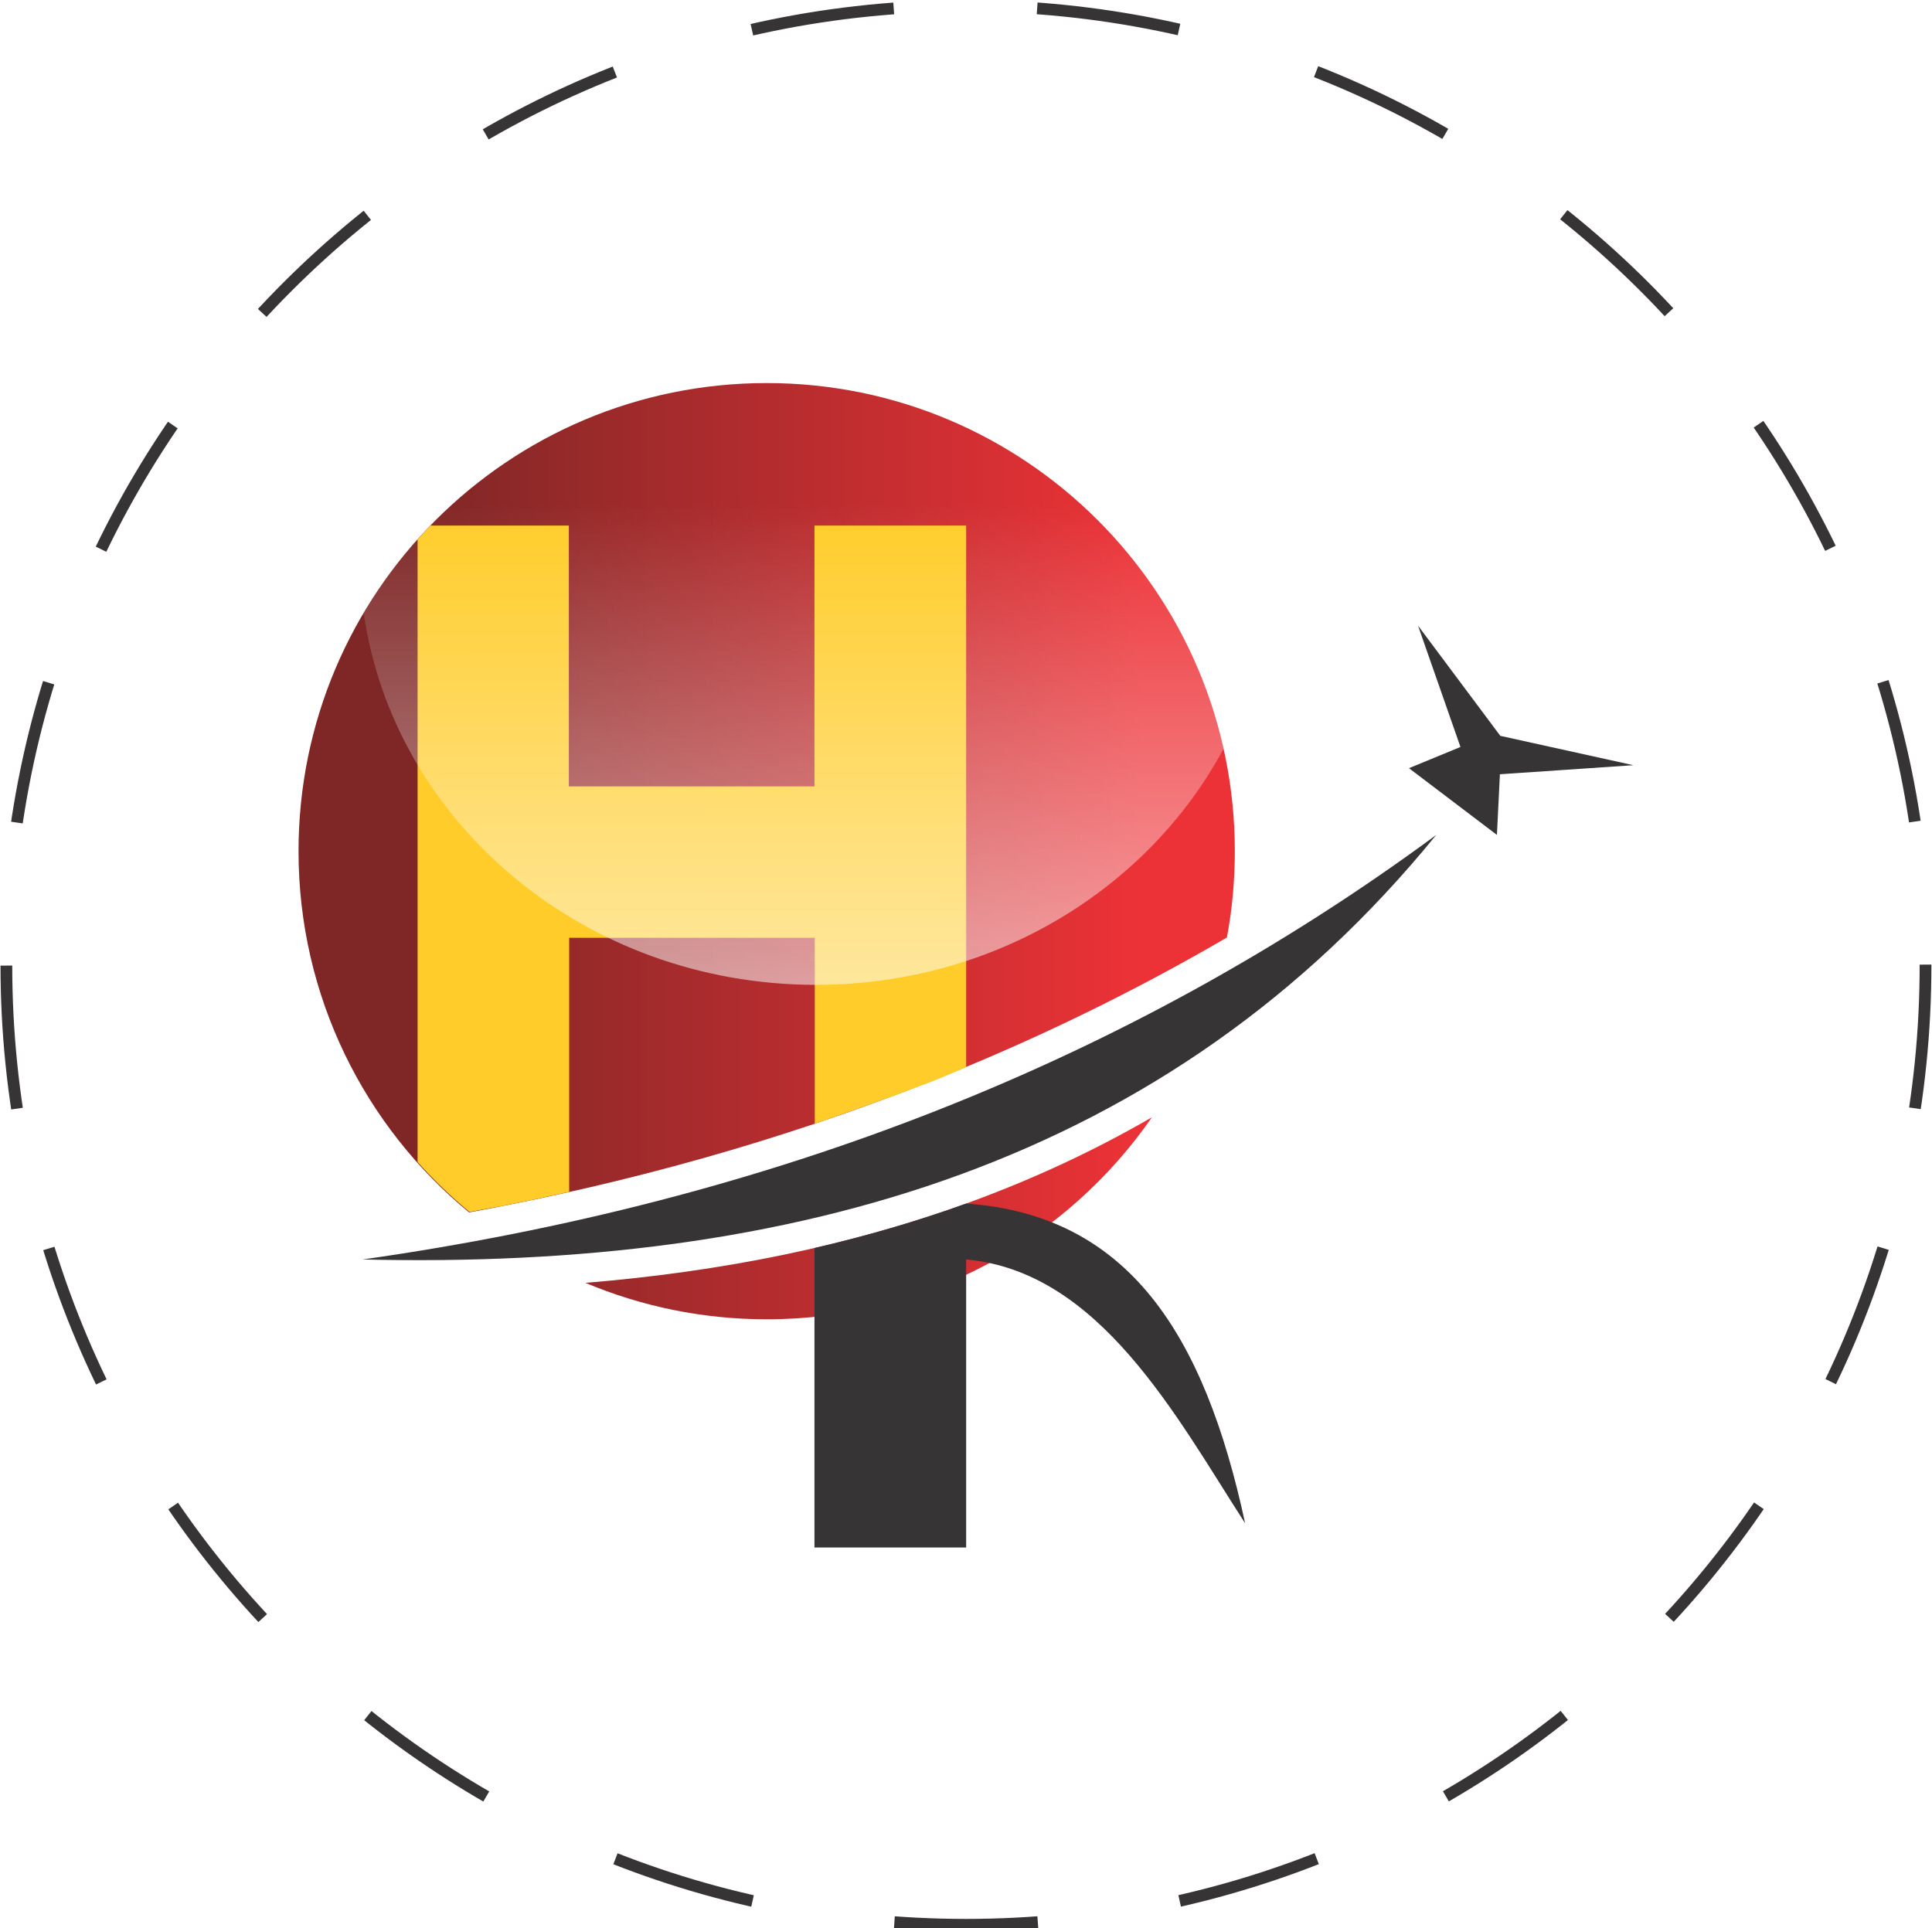
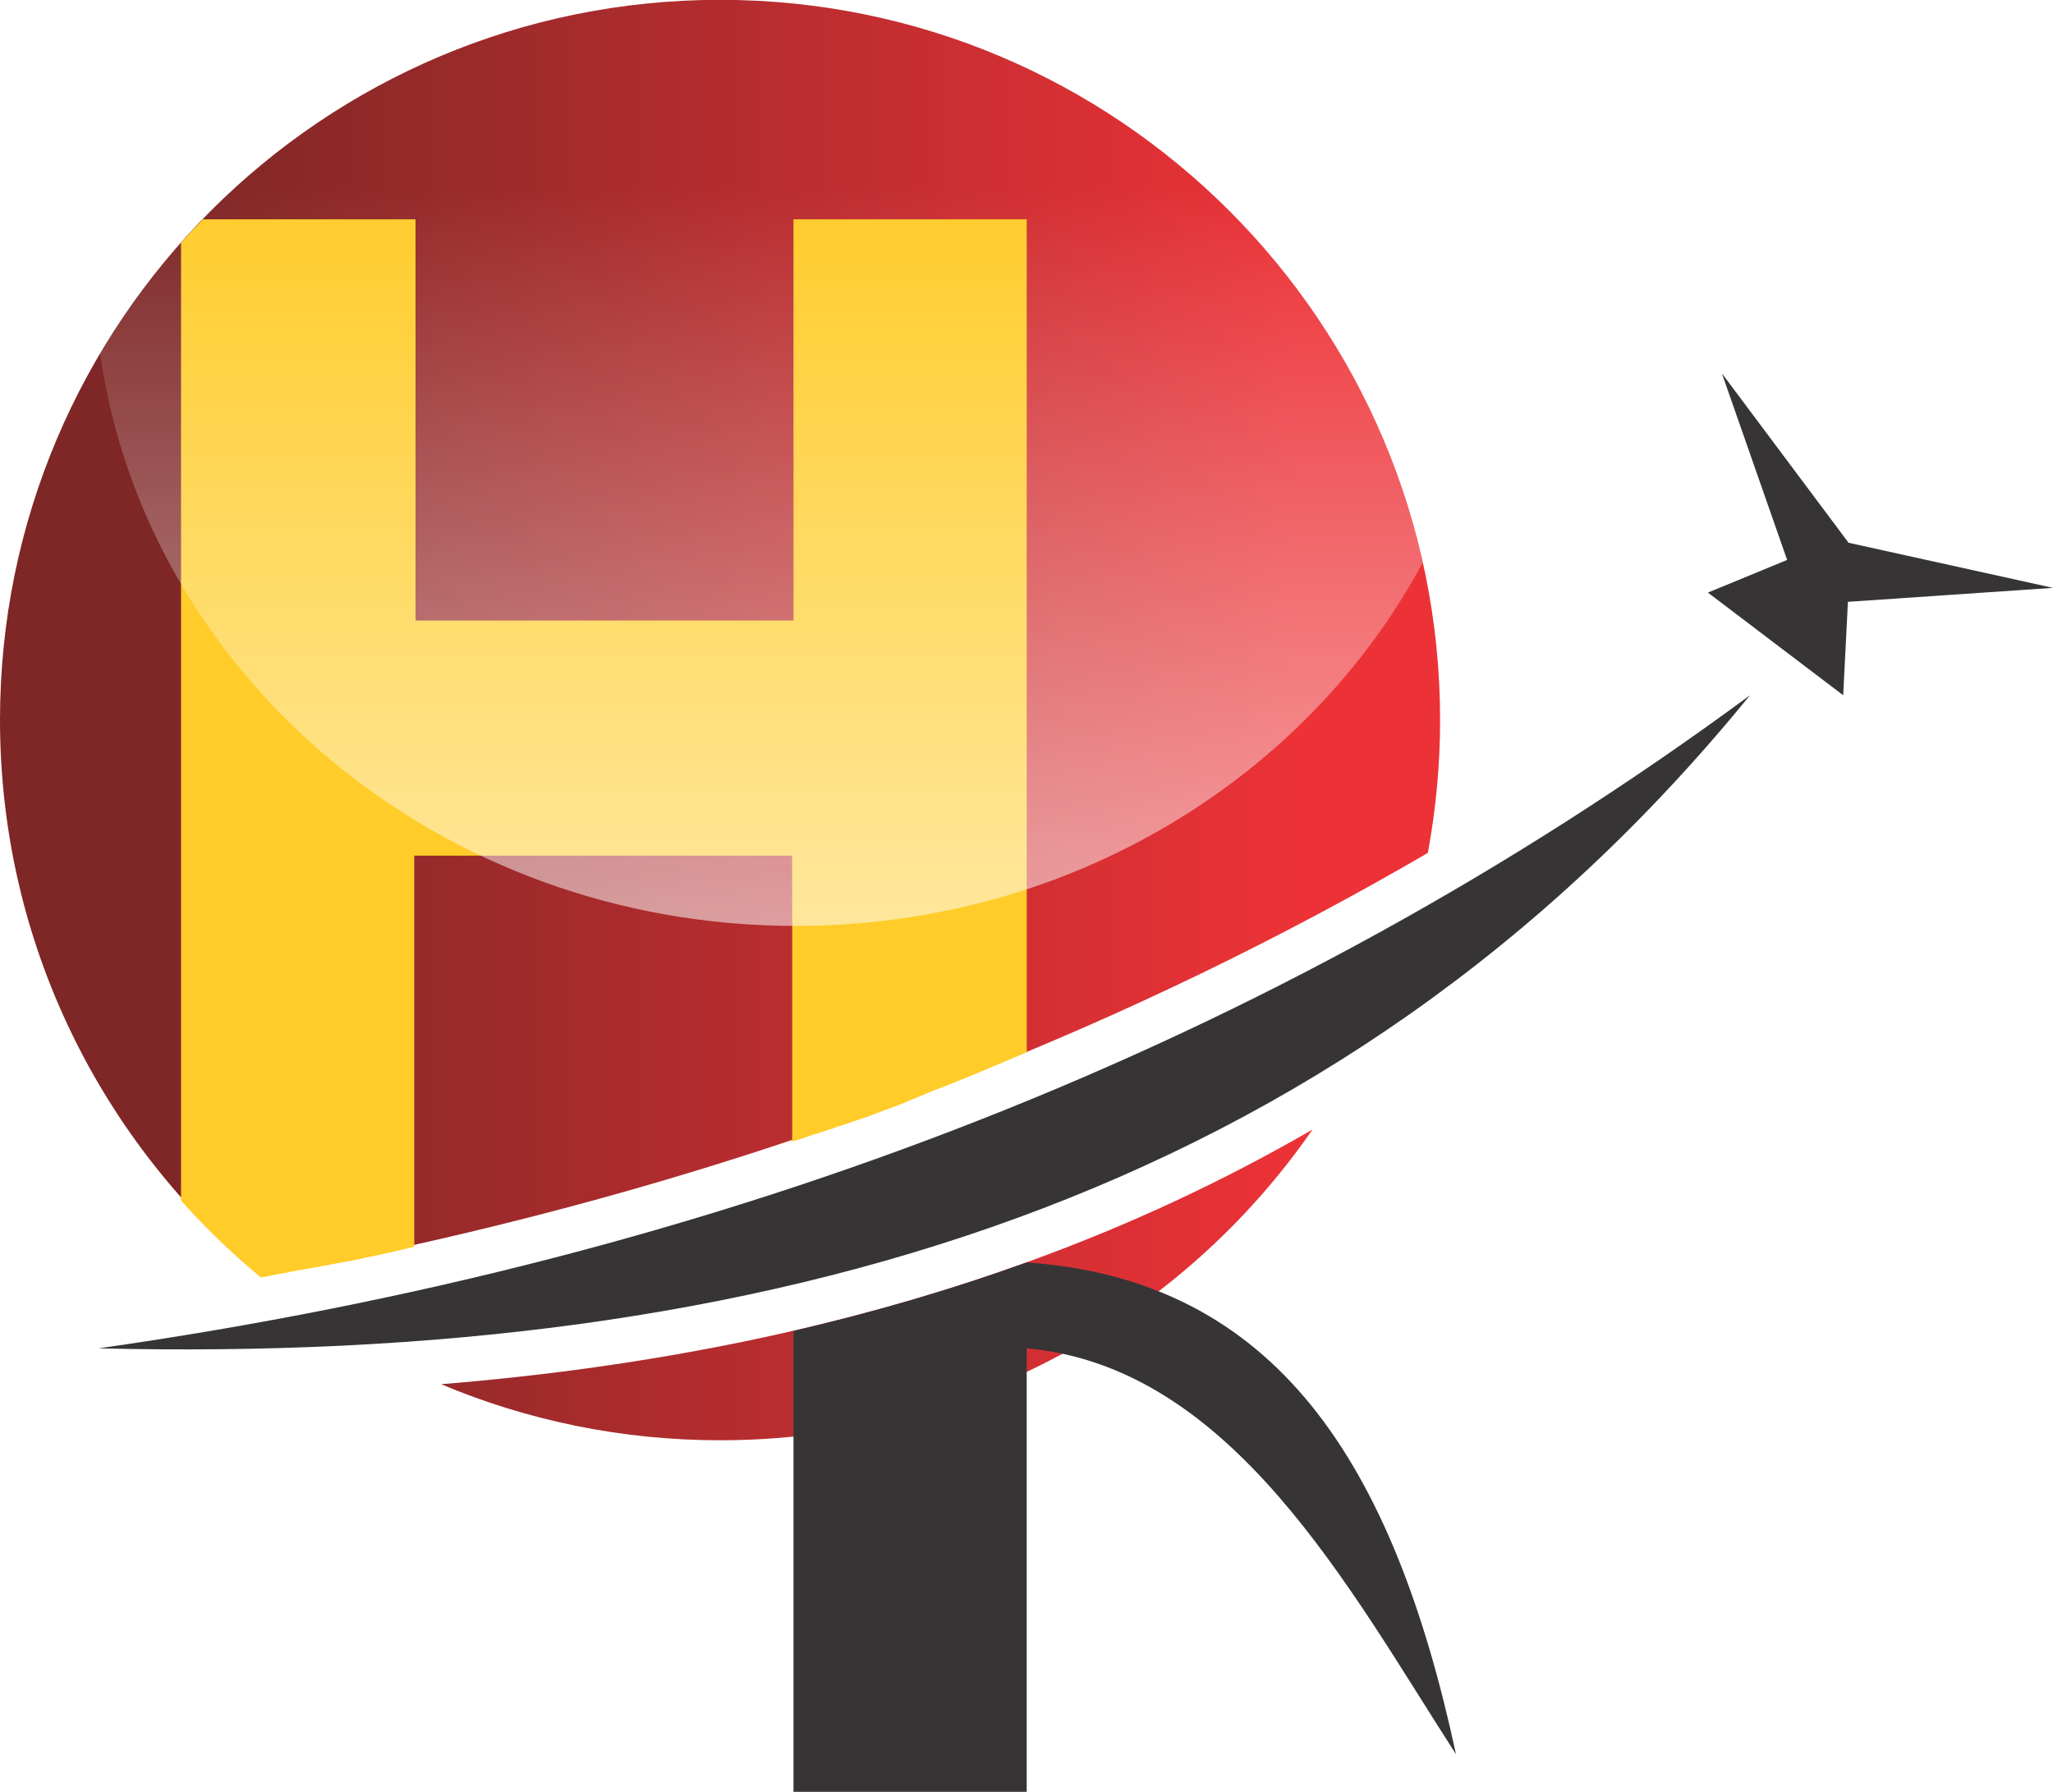
- <svg xmlns="http://www.w3.org/2000/svg" xml:space="preserve" width="0.921in" height="0.919in" version="1.1" style="shape-rendering:geometricPrecision; text-rendering:geometricPrecision; image-rendering:optimizeQuality; fill-rule:evenodd; clip-rule:evenodd" viewBox="0 0 187.49 187.2">
+ <svg xmlns="http://www.w3.org/2000/svg" xml:space="preserve" width="0.636in" height="0.555in" version="1.1" style="shape-rendering:geometricPrecision; text-rendering:geometricPrecision; image-rendering:optimizeQuality; fill-rule:evenodd; clip-rule:evenodd" viewBox="0 0 95.6 83.42">
  <defs>
    <style type="text/css">
   
-     .str0 {stroke:#373435;stroke-width:1.14;stroke-miterlimit:2.613;stroke-dasharray:13.94 13.94}
-     .fil4 {fill:none}
    .fil0 {fill:#373435}
    .fil2 {fill:#FFCC29}
    .fil3 {fill:#FEFEFE;fill-rule:nonzero}
    .fil1 {fill:url(#id2);fill-rule:nonzero}
   
  </style>
    <mask id="id0">
-       <linearGradient id="id1" gradientUnits="userSpaceOnUse" x1="66.37" y1="134.68" x2="66.38" y2="48.98">
+       <linearGradient id="id1" gradientUnits="userSpaceOnUse" x1="27.61" y1="71.9" x2="27.62" y2="8.69">
        <stop offset="0" style="stop-opacity:1; stop-color:white" />
        <stop offset="1" style="stop-opacity:0; stop-color:white" />
      </linearGradient>
-       <rect style="fill:url(#id1)" x="34.56" y="36.5" width="84.91" height="59.85" />
+       <rect style="fill:url(#id1)" x="4.14" y="-0.52" width="62.63" height="44.15" />
    </mask>
-     <linearGradient id="id2" gradientUnits="userSpaceOnUse" x1="40.02" y1="104.56" x2="111.12" y2="104.55">
+     <linearGradient id="id2" gradientUnits="userSpaceOnUse" x1="8.18" y1="49.68" x2="60.62" y2="49.68">
      <stop offset="0" style="stop-opacity:1; stop-color:#7E2726" />
      <stop offset="1" style="stop-opacity:1; stop-color:#ED3237" />
    </linearGradient>
  </defs>
  <g id="Layer_x0020_1">
-     <g id="_2920452055632">
-       <path class="fil0" d="M139.41 81.08c-26.06,31.99 -62.48,42.23 -104.25,41.23 39.4,-5.61 74.28,-19.13 104.25,-41.23z" />
-       <polygon class="fil0" points="141.76,72.54 136.76,74.6 145.3,81.08 145.59,75.19 158.55,74.31 145.63,71.46 137.64,60.76 " />
-       <path class="fil1" d="M74.4 128.12c15.51,0 29.2,-7.77 37.4,-19.62 -5.64,3.27 -11.54,6 -17.66,8.24 -11.68,4.27 -24.19,6.76 -37.35,7.84 5.42,2.28 11.37,3.54 17.61,3.54zm44.68 -37.07c0.51,-2.72 0.77,-5.52 0.77,-8.39 0,-25.11 -20.35,-45.46 -45.46,-45.46 -25.11,0 -45.46,20.35 -45.46,45.46 0,14.13 6.45,26.75 16.56,35.08 15.52,-2.85 30.29,-7.01 44.28,-12.51 10.18,-4.01 19.95,-8.73 29.3,-14.18z" />
-       <path class="fil0" d="M93.76 123.8l0 -1.49c12.97,1.16 20.4,15.25 27.09,25.62 -3.96,-18.38 -11.35,-29.95 -27.09,-31.05l0 0c-4.81,1.74 -9.74,3.16 -14.73,4.32l0 6.68 0 22.4 14.73 0 0 -26.49z" />
-       <path class="fil2" d="M41.74 51.04l13.44 0 0 25.33 23.85 0 0 -25.33 14.73 0 0 52.58 -0.06 0.03 -0.06 0.03 -0.06 0.02 -0 0 -0.06 0.03 -0.06 0.03 -0.06 0.02 -0.06 0.03 -0.06 0.03 -0.06 0.03 -0.06 0.03 -0.04 0.01 -0.03 0.01 -0.06 0.02 -0.03 0.01 -0.03 0.01 -0.06 0.03 -0.06 0.03 -0.06 0.03 -0.06 0.02 -0.06 0.03 -0.01 0 -0.05 0.02 -0.06 0.02 -0.06 0.03 -0.06 0.03 -0.06 0.03 -0.06 0.02 -0.06 0.03 -0.03 0.01 -0.03 0.01 -0.01 0 -0.06 0.03 -0.06 0.03 -0.06 0.02 -0.06 0.03 -0.06 0.03 -0.06 0.02 -0.06 0.03 -0.03 0.01 -0.03 0.01 -0.06 0.03 -0.06 0.02 -0.06 0.03 -0.06 0.02 -0.02 0.01 -0.04 0.02 -0.06 0.02 -0.06 0.03 -0.01 0 -0.06 0.02 -0.06 0.03 -0.06 0.02 -0.06 0.03 -0.06 0.02 -0.06 0.03 -0.06 0.02 -0.05 0.02 -0.02 0.01 -0.06 0.03 -0.06 0.02 -0.01 0 -0.05 0.02 -0.06 0.03 -0.06 0.02 -0.06 0.02 -0.06 0.03 -0.02 0.01 -0.04 0.01 -0.06 0.02 -0.06 0.03 -0.06 0.02 -0.06 0.02 -0.06 0.03 -0.06 0.02 -0.06 0.02 -0.16 0.06 -0.17 0.06 -0.17 0.06 -0.16 0.06 -0.01 0 -0.14 0.06 -0.02 0.01 -0.17 0.06 -0.17 0.06 -0.15 0.06 -0.18 0.07 -0.12 0.05 -0.04 0.02 -0.17 0.06 -0.15 0.06 -0.02 0.01 -0.17 0.06 -0.17 0.06 -0.1 0.04 -0.07 0.02 -0.14 0.06 -0.03 0.01 -0.17 0.06 -0.17 0.06 -0.17 0.06 -0.08 0.03 -0.06 0.02 -0.03 0.01 -0.17 0.06 -0.17 0.06 -0.17 0.06 -0.13 0.05 -0.04 0.01 -0.06 0.02 -0.11 0.04 -0.17 0.06 -0.17 0.06 -0.12 0.05 -0.04 0.02 -0.17 0.06 -0.03 0.01 -0.13 0.05 -0.17 0.06 -0.12 0.04 -0.05 0.02 -0.17 0.06 -0.17 0.06 -0.01 0 -0.16 0.06 -0.11 0.04 -0.06 0.02 -0.17 0.06 -0.17 0.06 -0.16 0.06 -0.01 0 -0.11 0.04 -0.06 0.02 -0.17 0.06 -0.17 0.06 -0.17 0.06 -0.1 0.04 -0.04 0.01 -0.03 0.01 -0.17 0.06 -0.17 0.06 -0.17 0.06 -0.09 0.03 -0.08 0.03 -0.11 0.04 -0.06 0.02 -0.17 0.06 -0.17 0.06 -0.09 0.03 -0.08 0.03 -0.17 0.06 -0.09 0.03 -0.08 0.03 -0.17 0.06 -0.08 0.03 -0.09 0.03 -0.17 0.06 -0.17 0.06 -0.07 0.02 -0.1 0.04 -0.07 0.02 -0.1 0.03 -0.17 0.06 -0.17 0.06 -0.17 0.06 -0.04 0.01 -0.02 0.01 -0.11 0.03 0 -18.05 -23.85 0 0 24.68 -0.23 0.05 -0.09 0.02 -0.13 0.03 -0.23 0.05 -0.06 0.01 -0.17 0.04 -0.12 0.03 -0.1 0.02 -0.23 0.05 -0.23 0.05 -0.03 0 -0.13 0.03 -0.07 0.01 -0.23 0.05 -0.23 0.05 -0.19 0.04 -0.03 0.01 -0 0 -0 0 -0.23 0.05 -0.23 0.05 -0.22 0.05 -0 0 -0.19 0.04 -0.03 0.01 -0.23 0.05 -0.26 0.05 -0.2 0.04 -0.16 0.03 -0.06 0.01 -0.23 0.05 -0.06 0.01 -0.17 0.03 -0.23 0.05 -0.13 0.03 -0.1 0.02 -0.1 0.02 -0.13 0.03 -0.23 0.04 -0.23 0.05 -0.1 0.02 -0.03 0.01 -0.1 0.02 -0.23 0.05 -0.23 0.04 -0.17 0.03 -0.06 0.01 -0.07 0.01 -0.16 0.03 -0.23 0.04 -0.2 0.04 -0.03 0 -0.23 0.04 -0.04 0.01 -0.19 0.04 -0.23 0.04 -0 0 -0.23 0.04 -0.23 0.04 -0.01 0 -0.22 0.04 -0.04 0.01 -0.2 0.04 -0.23 0.04 -0.21 0.04 -0.02 0 -0.07 0.01c-1.8,-1.49 -3.49,-3.11 -5.04,-4.85l0 -60.46c0.42,-0.47 0.85,-0.93 1.29,-1.39z" />
-       <path class="fil3" style="mask:url(#id0)" d="M118.76 72.7c-7.3,13.61 -22.28,22.94 -39.58,22.94 -22.45,0 -41,-15.72 -43.92,-36.11 7.92,-13.36 22.48,-22.33 39.14,-22.33 21.68,0 39.82,15.18 44.36,35.5z" />
-     </g>
-     <g id="_2920452057808">
-       <circle class="fil4 str0" cx="93.74" cy="93.74" r="93.18">
-         <animateTransform attributeName="transform" attributeType="XML" type="rotate" from="0 280 144" to="360 280 144" dur="10s" repeatCount="indefinite" />
-       </circle>
+     <g id="_2920561668224">
+       <path class="fil0" d="M81.49 32.37c-19.22,23.6 -46.09,31.15 -76.9,30.41 29.06,-4.14 54.79,-14.11 76.9,-30.41z" />
+       <polygon class="fil0" points="83.22,26.07 79.53,27.59 85.83,32.37 86.05,28.02 95.6,27.37 86.08,25.27 80.18,17.38 " />
+       <path class="fil1" d="M33.53 67.06c11.44,0 21.54,-5.73 27.59,-14.47 -4.16,2.41 -8.51,4.43 -13.03,6.08 -8.61,3.15 -17.84,4.99 -27.55,5.78 4,1.68 8.38,2.61 12.99,2.61zm32.96 -27.35c0.37,-2.01 0.57,-4.07 0.57,-6.19 0,-18.52 -15.01,-33.53 -33.53,-33.53 -18.52,0 -33.53,15.01 -33.53,33.53 0,10.42 4.76,19.73 12.21,25.88 11.45,-2.1 22.34,-5.17 32.66,-9.23 7.51,-2.96 14.72,-6.44 21.62,-10.46z" />
+       <path class="fil0" d="M47.81 63.88l0 -1.1c9.57,0.85 15.05,11.25 19.99,18.9 -2.92,-13.56 -8.37,-22.09 -19.99,-22.9l0 0c-3.55,1.28 -7.18,2.33 -10.86,3.19l0 4.93 0 16.53 10.86 0 0 -19.54z" />
+       <path class="fil2" d="M9.44 10.21l9.91 0 0 18.68 17.6 0 0 -18.68 10.86 0 0 38.78 -0.05 0.02 -0.05 0.02 -0.04 0.02 -0 0 -0.04 0.02 -0.05 0.02 -0.05 0.02 -0.04 0.02 -0.05 0.02 -0.05 0.02 -0.04 0.02 -0.03 0.01 -0.02 0.01 -0.05 0.02 -0.02 0.01 -0.02 0.01 -0.05 0.02 -0.05 0.02 -0.04 0.02 -0.05 0.02 -0.05 0.02 -0.01 0 -0.04 0.02 -0.05 0.02 -0.05 0.02 -0.04 0.02 -0.05 0.02 -0.04 0.02 -0.05 0.02 -0.02 0.01 -0.02 0.01 -0.01 0 -0.04 0.02 -0.05 0.02 -0.05 0.02 -0.05 0.02 -0.05 0.02 -0.05 0.02 -0.04 0.02 -0.02 0.01 -0.02 0.01 -0.05 0.02 -0.05 0.02 -0.05 0.02 -0.05 0.02 -0.01 0.01 -0.03 0.01 -0.05 0.02 -0.05 0.02 -0 0 -0.04 0.02 -0.05 0.02 -0.05 0.02 -0.04 0.02 -0.05 0.02 -0.04 0.02 -0.05 0.02 -0.03 0.01 -0.01 0 -0.04 0.02 -0.05 0.02 -0.01 0 -0.04 0.02 -0.05 0.02 -0.05 0.02 -0.05 0.02 -0.05 0.02 -0.02 0.01 -0.03 0.01 -0.05 0.02 -0.05 0.02 -0.05 0.02 -0.05 0.02 -0.05 0.02 -0.05 0.02 -0.05 0.02 -0.12 0.05 -0.12 0.05 -0.12 0.05 -0.12 0.05 -0.01 0 -0.11 0.04 -0.02 0.01 -0.12 0.05 -0.12 0.05 -0.11 0.04 -0.13 0.05 -0.09 0.03 -0.03 0.01 -0.12 0.05 -0.11 0.04 -0.01 0.01 -0.12 0.05 -0.12 0.05 -0.07 0.03 -0.05 0.02 -0.1 0.04 -0.02 0.01 -0.12 0.05 -0.12 0.05 -0.12 0.05 -0.06 0.02 -0.04 0.02 -0.02 0.01 -0.12 0.05 -0.12 0.05 -0.12 0.05 -0.1 0.04 -0.03 0.01 -0.04 0.02 -0.08 0.03 -0.12 0.04 -0.12 0.05 -0.09 0.03 -0.03 0.01 -0.12 0.04 -0.02 0.01 -0.1 0.04 -0.12 0.05 -0.09 0.03 -0.04 0.01 -0.12 0.05 -0.12 0.05 -0.01 0 -0.12 0.04 -0.08 0.03 -0.04 0.02 -0.12 0.04 -0.12 0.04 -0.12 0.04 -0.01 0 -0.08 0.03 -0.05 0.02 -0.13 0.04 -0.12 0.04 -0.12 0.04 -0.07 0.03 -0.03 0.01 -0.03 0.01 -0.12 0.04 -0.12 0.04 -0.13 0.04 -0.07 0.02 -0.06 0.02 -0.08 0.03 -0.04 0.02 -0.13 0.04 -0.12 0.04 -0.06 0.02 -0.06 0.02 -0.12 0.04 -0.07 0.02 -0.06 0.02 -0.13 0.04 -0.06 0.02 -0.07 0.02 -0.13 0.04 -0.12 0.04 -0.05 0.02 -0.08 0.03 -0.05 0.02 -0.07 0.02 -0.13 0.04 -0.13 0.04 -0.13 0.04 -0.03 0.01 -0.02 0.01 -0.08 0.02 0 -13.31 -17.6 0 0 18.21 -0.17 0.04 -0.07 0.02 -0.1 0.02 -0.17 0.04 -0.04 0.01 -0.12 0.03 -0.09 0.02 -0.08 0.02 -0.17 0.04 -0.17 0.04 -0.02 0 -0.1 0.02 -0.05 0.01 -0.17 0.04 -0.17 0.04 -0.14 0.03 -0.02 0 -0 0 -0 0 -0.17 0.04 -0.17 0.03 -0.17 0.04 -0 0 -0.14 0.03 -0.02 0.01 -0.17 0.03 -0.19 0.04 -0.15 0.03 -0.12 0.02 -0.05 0.01 -0.17 0.03 -0.05 0.01 -0.12 0.02 -0.17 0.03 -0.1 0.02 -0.07 0.01 -0.07 0.02 -0.1 0.02 -0.17 0.03 -0.17 0.03 -0.07 0.02 -0.02 0 -0.07 0.01 -0.17 0.03 -0.17 0.03 -0.12 0.02 -0.05 0.01 -0.05 0.01 -0.12 0.02 -0.17 0.03 -0.15 0.03 -0.02 0 -0.17 0.03 -0.03 0.01 -0.14 0.03 -0.17 0.03 -0 0 -0.17 0.03 -0.17 0.03 -0 0 -0.16 0.03 -0.03 0.01 -0.14 0.03 -0.17 0.03 -0.15 0.03 -0.02 0 -0.05 0.01c-1.33,-1.1 -2.57,-2.29 -3.72,-3.58l0 -44.6c0.31,-0.35 0.63,-0.69 0.95,-1.02z" />
+       <path class="fil3" style="mask:url(#id0)" d="M66.25 26.19c-5.39,10.04 -16.44,16.92 -29.19,16.92 -16.56,0 -30.24,-11.6 -32.4,-26.64 5.84,-9.86 16.58,-16.47 28.87,-16.47 16,0 29.37,11.2 32.72,26.19z" />
    </g>
  </g>
</svg>
